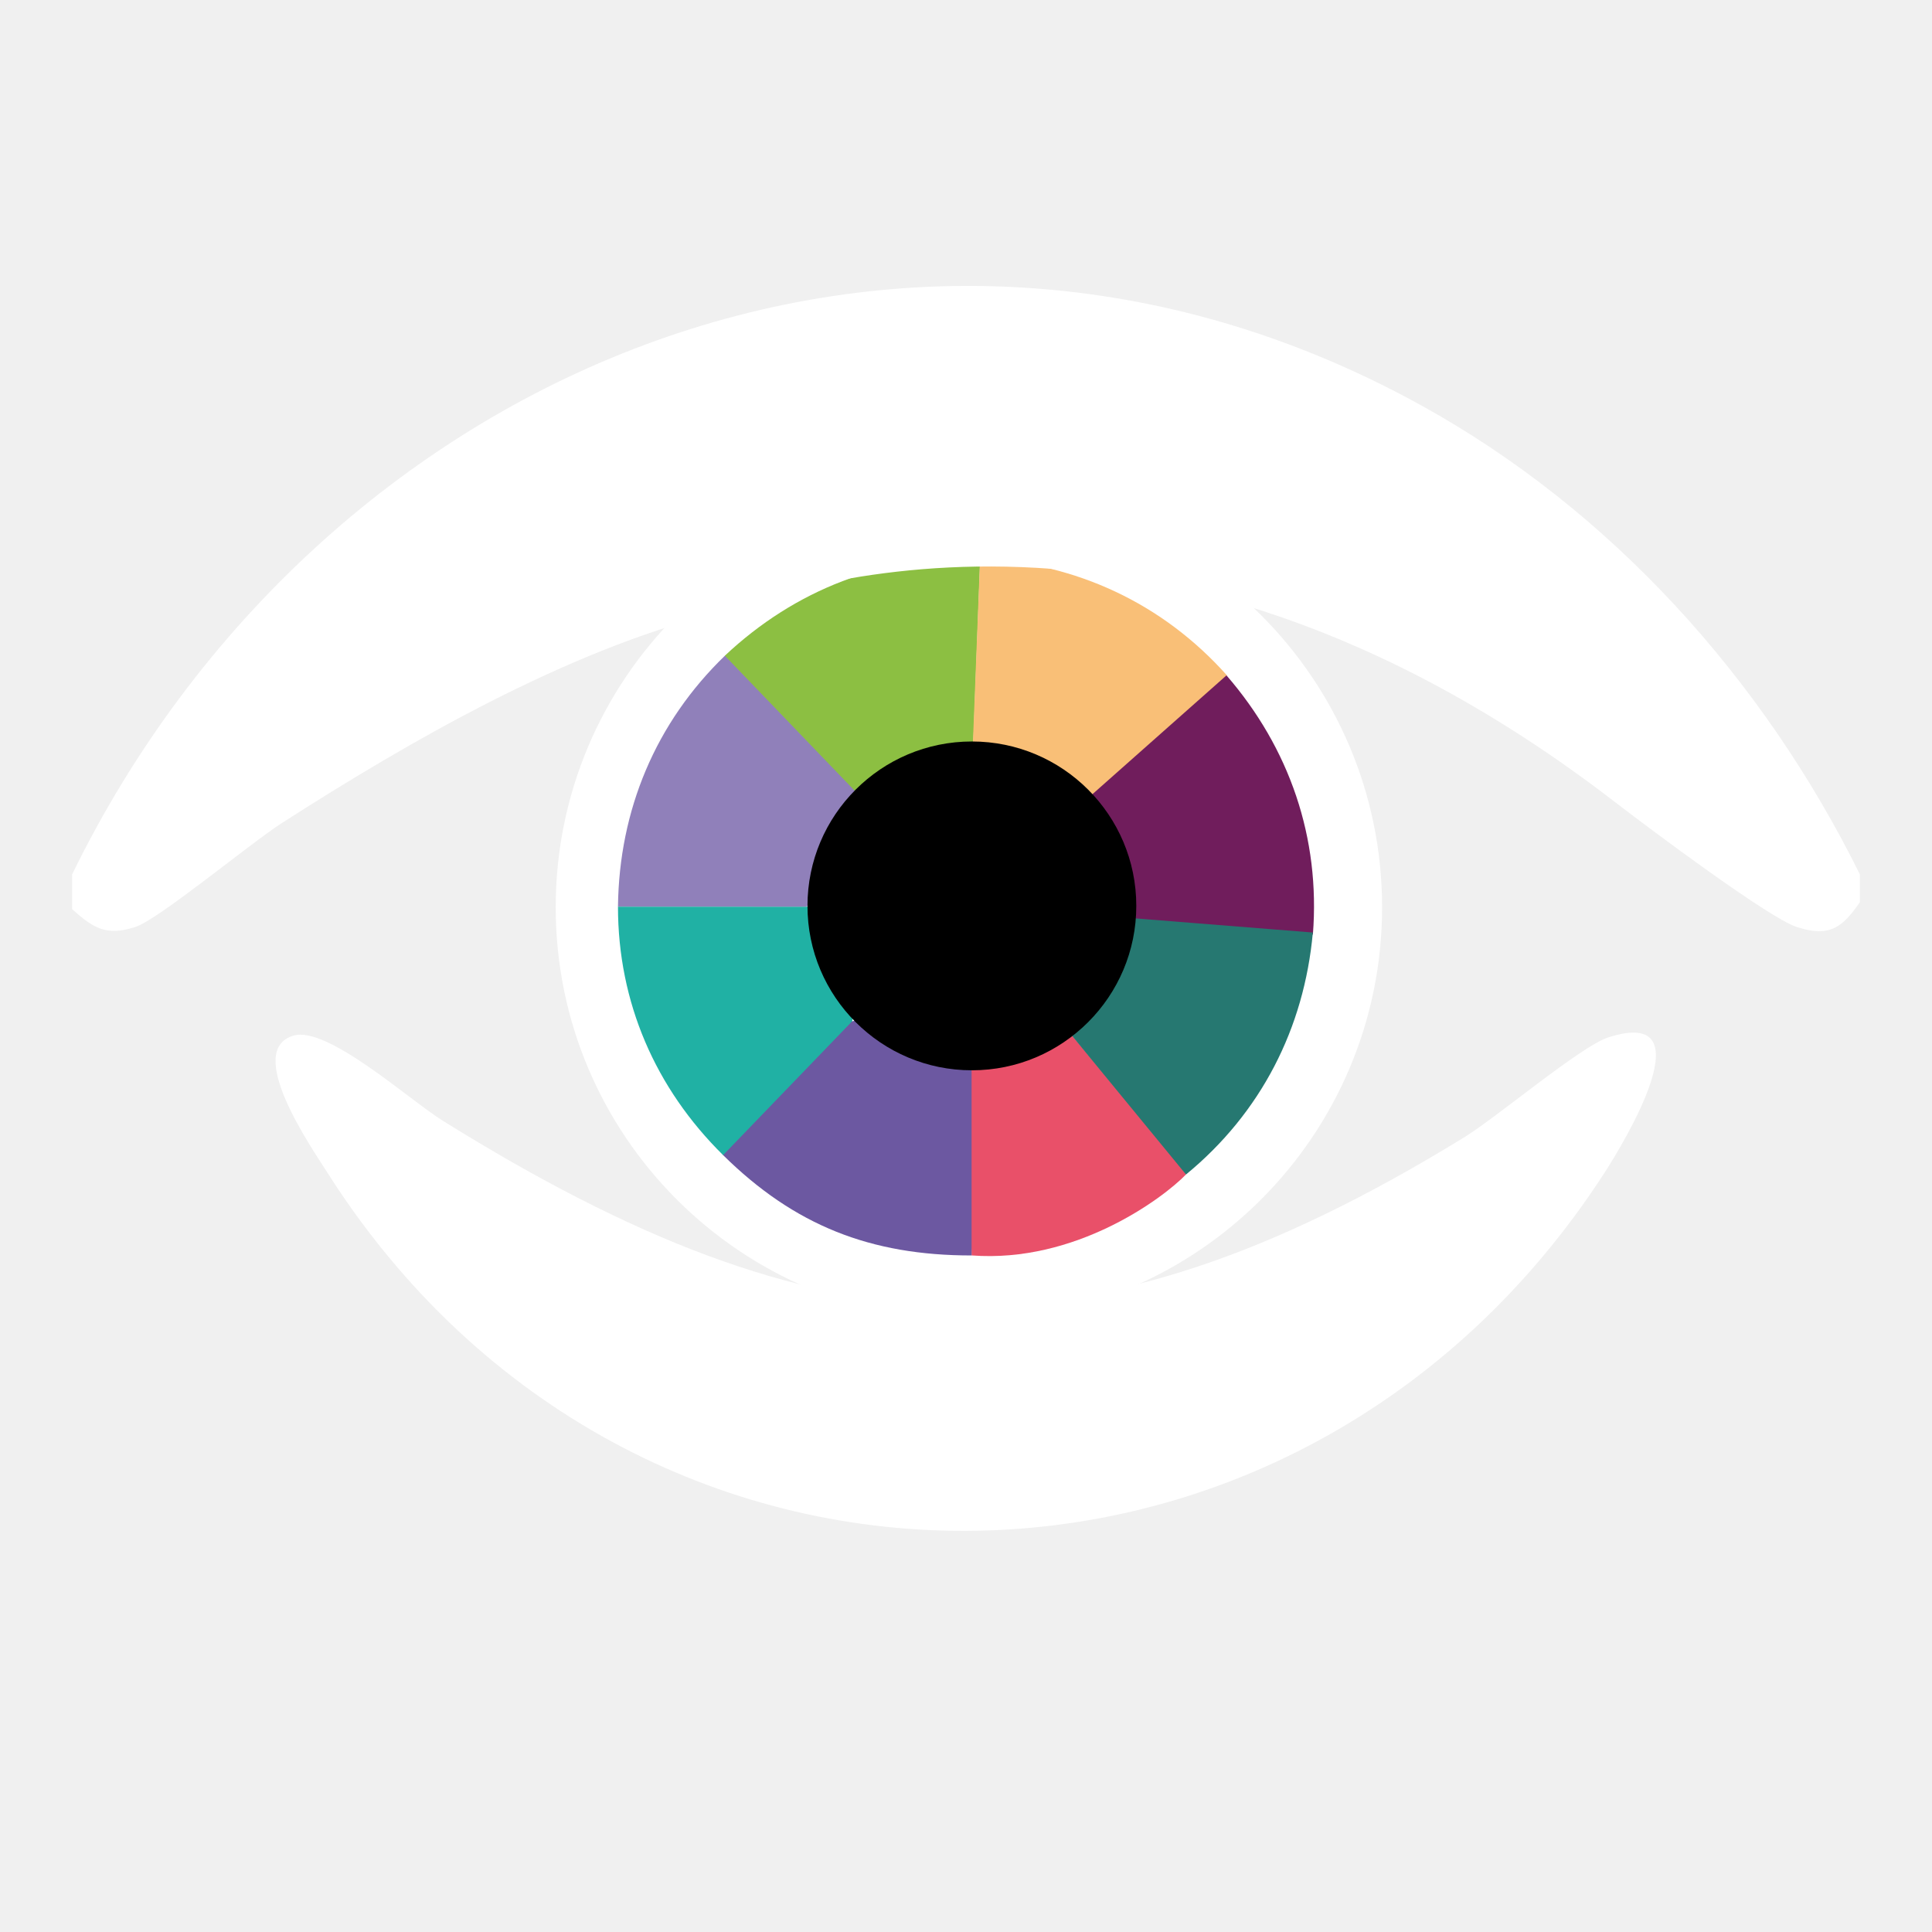
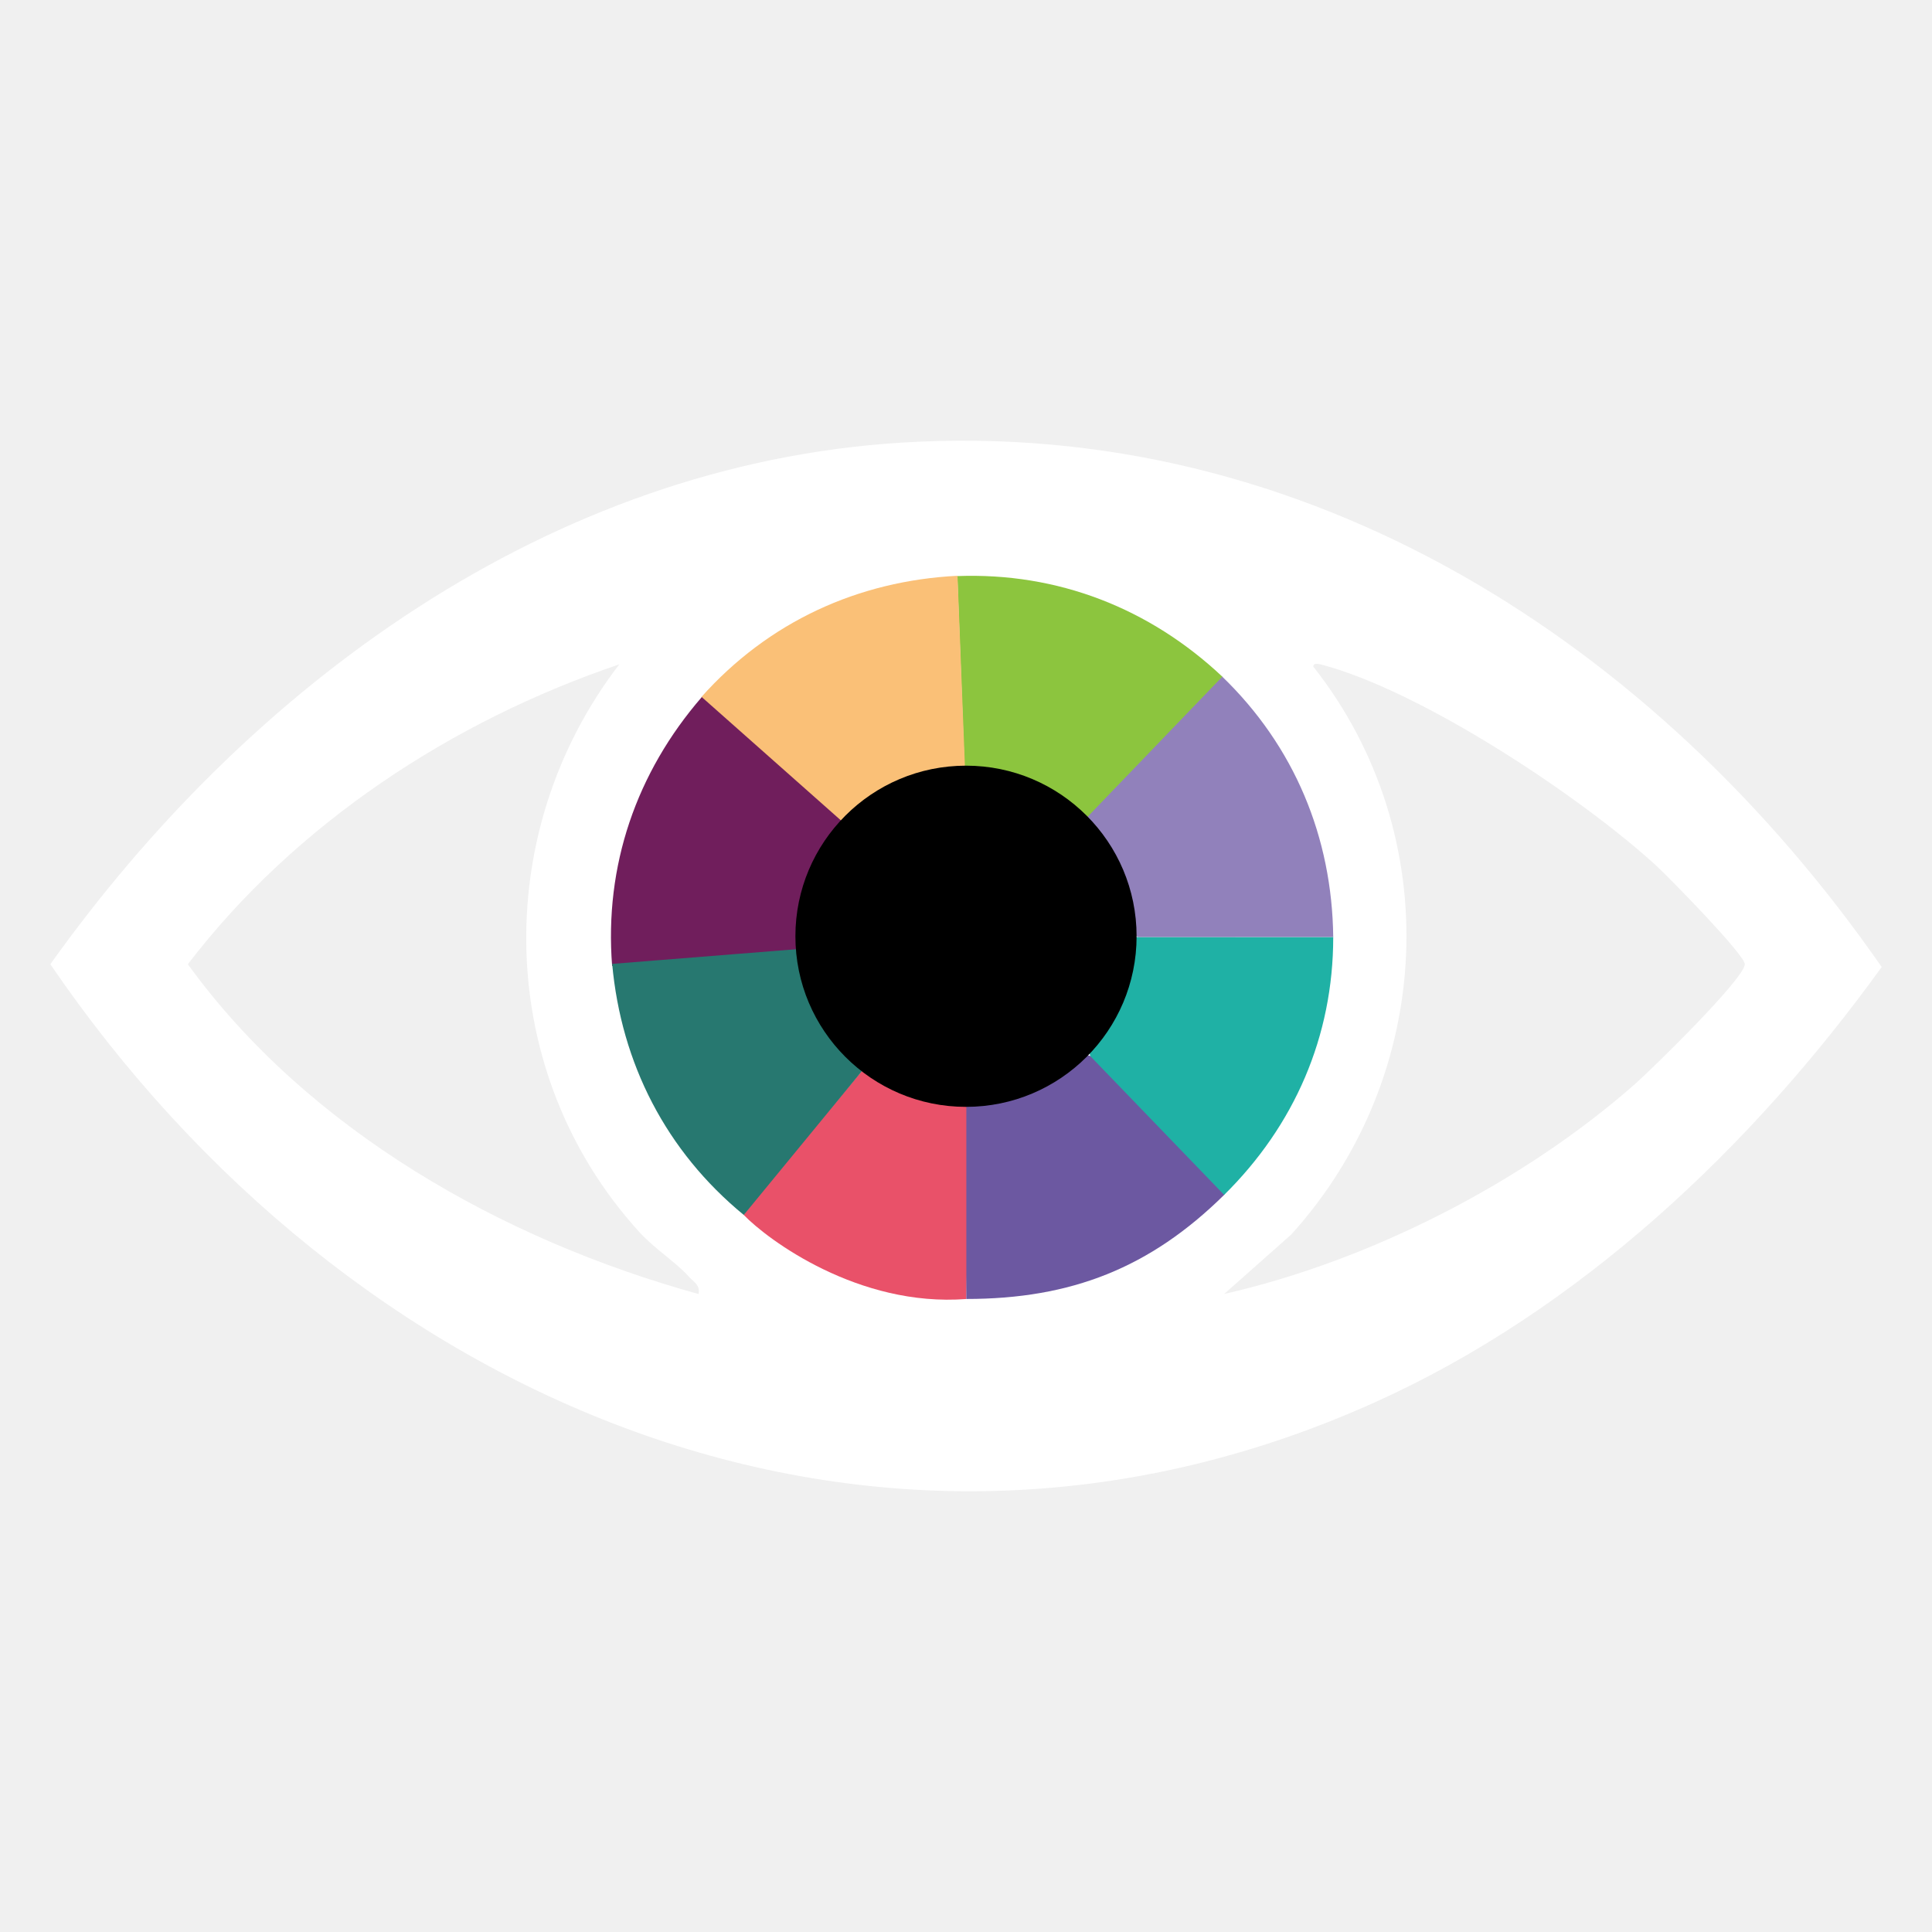
<svg xmlns="http://www.w3.org/2000/svg" id="Capa_1" data-name="Capa 1" viewBox="0 0 512 512">
  <defs>
    <style>
-       .cls-1 {
-         fill: #701d5c;
-       }
- 
-       .cls-2 {
-         fill: #9080ba;
-       }
- 
-       .cls-3 {
-         fill: #8cbf42;
-       }
- 
-       .cls-4 {
-         fill: #fff;
-       }
- 
-       .cls-5 {
-         fill: #20b1a4;
-       }
- 
-       .cls-6 {
-         fill: #f9bf77;
-       }
- 
-       .cls-7 {
-         fill: #267871;
-       }
- 
-       .cls-8 {
-         fill: #e95069;
-       }
- 
-       .cls-9 {
-         fill: #6c58a1;
-       }
+       /* Mantenemos las clases multicolores originales para el iris */
+       .cls-multicolor-1 { fill: #8cc53e; } /* Verde claro */
+       .cls-multicolor-2 { fill: #1fb1a5; } /* Turquesa */
+       .cls-multicolor-3 { fill: #fac077; } /* Naranja suave */
+       .cls-multicolor-4 { fill: #9181bb; } /* Púrpura suave */
+       .cls-multicolor-5 { fill: #277870; } /* Verde oscuro */
+       .cls-multicolor-6 { fill: #701e5c; } /* Magenta oscuro */
+       .cls-multicolor-7 { fill: #e95169; } /* Rosa/Rojo */
+       .cls-multicolor-8 { fill: #6c58a1; } /* Violeta */
    </style>
  </defs>
-   <circle class="cls-4" cx="256.77" cy="240.45" r="109.5" />
  <g>
-     <path class="cls-8" d="M257.47,283.32c-.98.03,0,49.38,0,49.38,27.58,2.11,50.74-15.15,56.84-21.46.43-.36-32.56-39.63-32.56-39.63l-2.97-.54c-7.63,6.36-10.59,7.84-20.4,9.22l-.91,3.02Z" />
-     <path class="cls-9" d="M225.82,270.66c-.38-.46-.79-.87-1.28-1.1-2.17-1.03-32.3,31.26-33.7,33.73l.79,2.83c18.89,18.63,39.03,26.59,65.85,26.59v-49.38s-1.41-2.58-1.41-2.58c-9.85-1.08-19.64-4.79-27.45-10.93l-2.8.85Z" />
-     <path class="cls-5" d="M163.77,240.27c0,25.39,9.93,48.16,27.86,65.85l34.19-35.46.68-3c-5.73-7.29-8.73-16.51-9.5-25.69l-2.58-1.7h-50.65Z" />
-     <path class="cls-2" d="M192.21,173.67c-18.51,17.84-28.14,41.07-28.44,66.58l49.87.02,2.67-1.61c1.29-9.3,5.91-17.97,12.06-24.98l-.58-3.07-35.59-36.93Z" />
-     <path class="cls-3" d="M259.78,148.09c-25.69-.97-49.11,8.21-67.69,25.68l34.57,35.95,3.01.81c7.6-5.52,17.04-8.21,26.36-8.63l1.81-2.55,1.93-51.25Z" />
-     <path class="cls-6" d="M325.16,178.99c-17.11-19.18-39.96-29.7-65.43-30.98l-1.94,49.84,1.51,2.73c9.24,1.65,17.73,6.59,24.49,13.01l3.09-.46,38.27-34.14Z" />
-     <path class="cls-1" d="M347.93,247.66c2.01-25.63-6.2-49.4-22.9-68.68l-37.32,33.08-.93,2.98c5.2,7.82,7.51,17.36,7.55,26.69l2.47,1.92,51.13,4.02Z" />
-     <path class="cls-7" d="M314.31,311.25c19.86-16.32,31.3-38.72,33.61-64.12l-49.72-3.96-2.79,1.4c-2.03,9.17-7.31,17.45-14,23.94l.33,3.11,32.56,39.63Z" />
-     <circle cx="257.56" cy="240.07" r="43.57" />
+     <path fill="#ffffff" d="M238.74,117.31c-93.24,5.87-172.79,64.43-225.4,138.22,78.39,114.97,217.05,176.4,350.97,116.12,54.25-24.42,99.86-67.6,134.36-115.38-59.49-85.66-152.11-145.75-259.93-138.96ZM185.13,342.93c-51.88-14.3-103.53-43.47-135.35-87.4,28.5-37.21,70.06-64.5,114.33-79.46-34.39,44.78-32.96,108.4,5.29,150.4,4.14,4.55,9.55,7.87,13.13,11.83,1.32,1.45,3.09,2.26,2.59,4.62ZM433.49,287.11c-29.74,26.26-70.43,47.02-109.07,55.81l17.75-15.74c38.07-41.97,41.17-105.76,5.9-150.48-.2-1,1.22-.81,1.93-.63,26.37,6.84,68.47,34.68,88.74,53.17,3.42,3.12,23.66,23.79,23.65,26.28-.02,3.75-24.44,27.64-28.9,31.58Z" />
+     <path class="cls-multicolor-7" d="M256.09,293c1.02.03,0,51.25,0,51.25-28.62,2.19-52.66-15.72-58.98-22.27-.45-.38,33.78-41.12,33.78-41.12l3.08-.56c7.91,6.6,10.99,8.14,21.17,9.56l.95,3.14Z" />
+     <path class="cls-multicolor-8" d="M288.94,279.86c.4-.48.82-.9,1.33-1.14,2.25-1.07,33.52,32.44,34.97,35l-.82,2.93c-19.6,19.33-40.5,27.59-68.33,27.59v-51.25l1.46-2.68c10.22-1.12,20.38-4.98,28.48-11.34l2.91.88Z" />
+     <path class="cls-multicolor-2" d="M353.32,248.33c0,26.34-10.3,49.97-28.91,68.33l-35.48-36.79-.71-3.12c5.94-7.57,9.06-17.14,9.86-26.66l2.68-1.76h52.56Z" />
+     <path class="cls-multicolor-4" d="M323.81,179.22c19.21,18.51,29.2,42.62,29.51,69.09l-51.75.02-2.77-1.67c-1.34-9.65-6.13-18.65-12.51-25.92l.6-3.19,36.93-38.32Z" />
+     <path class="cls-multicolor-1" d="M253.69,152.67c26.65-1,50.96,8.52,70.24,26.65l-35.87,37.3-3.13.84c-7.89-5.73-17.69-8.52-27.35-8.96l-1.88-2.64-2-53.18Z" />
+     <path class="cls-multicolor-3" d="M185.85,184.74c17.76-19.91,41.47-30.82,67.9-32.15l2.01,51.71-1.57,2.83c-9.59,1.71-18.4,6.84-25.42,13.5l-3.21-.48-39.72-35.43Z" />
+     <path class="cls-multicolor-6" d="M162.22,256c-2.09-26.59,6.43-51.26,23.76-71.27l38.73,34.33.96,3.09c-5.4,8.11-7.79,18.02-7.83,27.69l-2.56,1.99-53.06,4.17Z" />
+     <path class="cls-multicolor-5" d="M197.11,321.98c-20.61-16.93-32.48-40.18-34.88-66.54l51.59-4.11,2.89,1.45c2.1,9.52,7.58,18.11,14.52,24.85l-.35,3.23-33.78,41.12Z" />
  </g>
-   <path class="cls-4" d="M492.88,231.73v7.37c-4.68,6.79-8.12,9.37-16.76,6.55-7.37-2.4-38.68-25.82-48.17-33.13-125.07-96.29-225.44-53.32-238.6-49.95-39.59,10.14-80.35,33.57-114.56,55.48-8.5,5.45-32.64,25.54-38.91,27.6-7.84,2.56-11.2.21-16.77-4.71v-9.22C84.22,98.42,239.87,32.16,376.33,107.26c50.82,27.97,91.02,72.86,116.56,124.47Z" />
-   <path class="cls-4" d="M77.81,274.44c8.97-2.61,30.78,17.13,39.55,22.58,99.8,62.1,168.79,66.97,270.61,4.42,8.76-5.38,30.93-24.15,38.19-26.5,26.43-8.58,4.11,28.04-.98,35.91-81.48,125.89-257.58,127.03-338.36,0-4.38-6.88-22.22-32.57-9.01-36.41Z" />
+   <circle fill="#000000" cx="256" cy="248.12" r="45.21" />
</svg>
